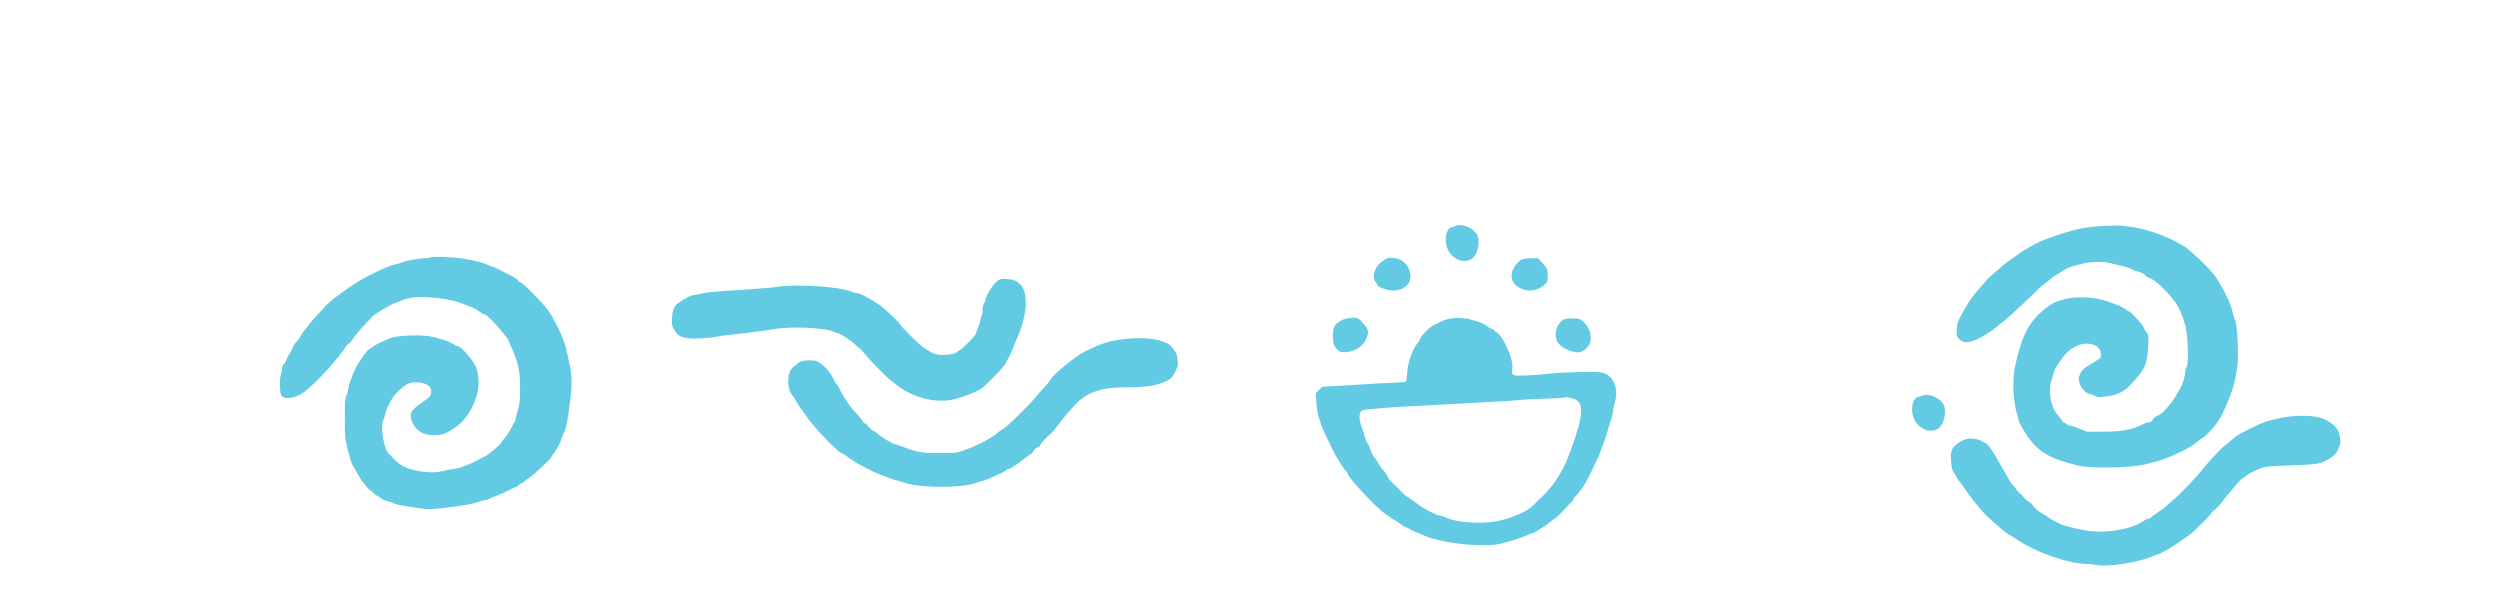
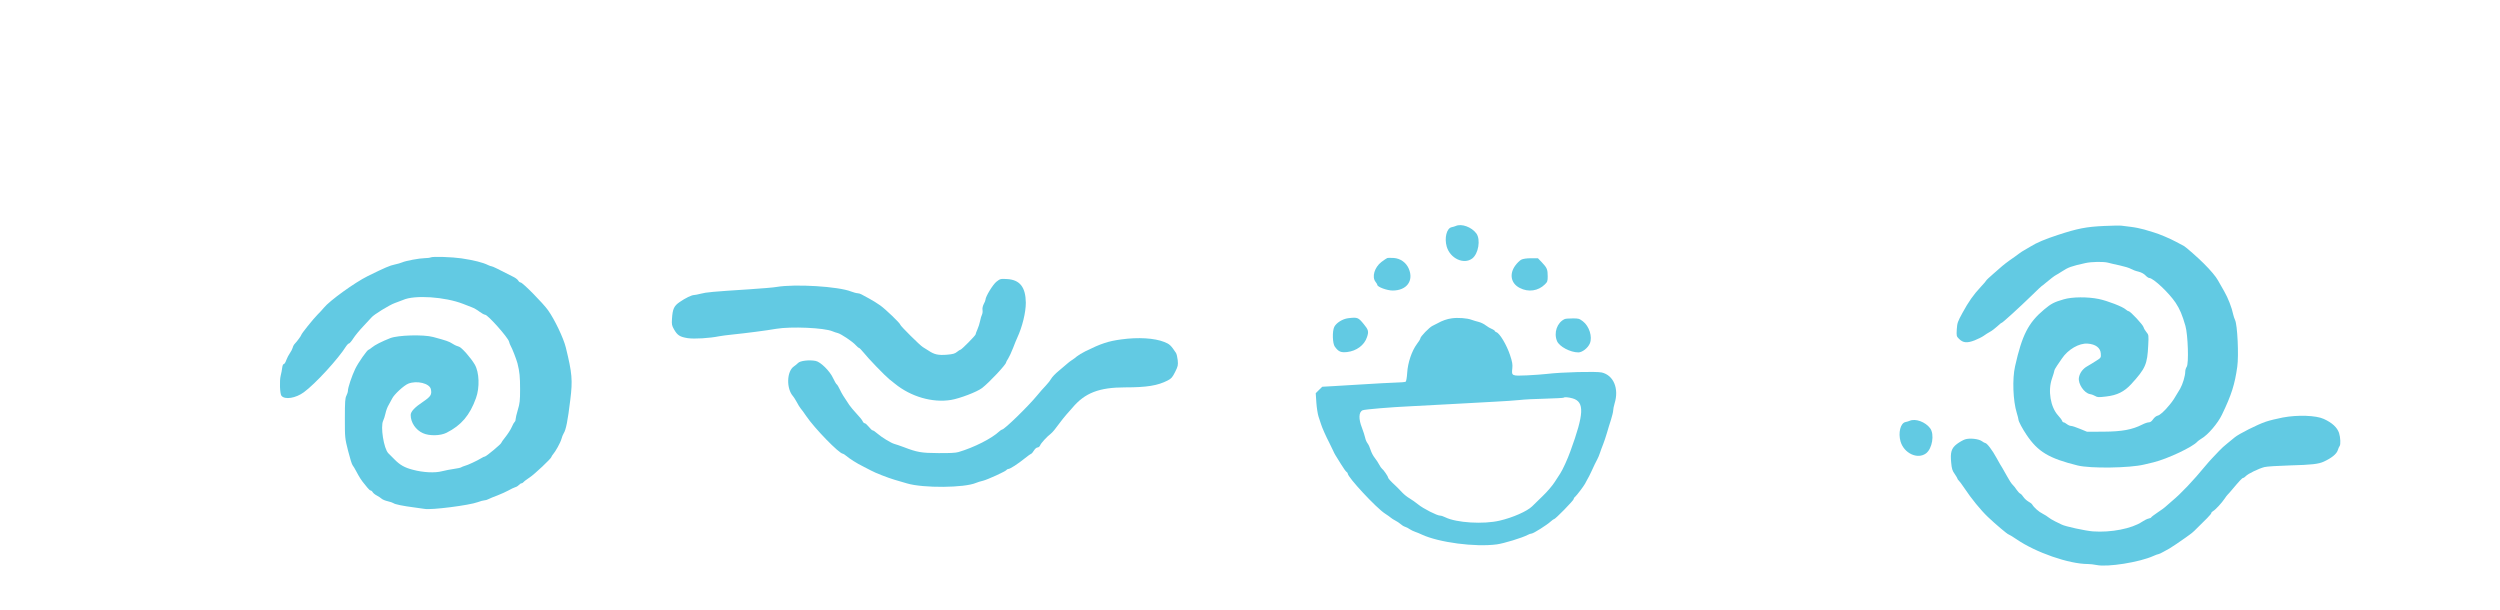
<svg xmlns="http://www.w3.org/2000/svg" viewBox="0 50 2788 340" width="697" height="170">
  <g transform="translate(0,800) scale(0.1,-0.1)" fill="#62CAE3" stroke="none">
    <path d="M16235 6680 c-11 -5 -32 -11 -47 -14 -55 -12 -82 -120 -54 -217 39 -132 190 -202 284 -132 70 53 96 212 46 280 -53 71 -164 112 -229 83z" />
    <path d="M23465 6680 c-200 -9 -295 -28 -515 -100 -141 -46 -239 -87 -305 -129 -27 -17 -59 -35 -70 -41 -11 -5 -38 -23 -60 -39 -22 -17 -66 -49 -99 -71 -32 -23 -70 -52 -85 -65 -14 -13 -61 -53 -103 -90 -43 -37 -78 -70 -78 -74 0 -3 -27 -35 -61 -71 -82 -88 -136 -165 -204 -290 -53 -97 -58 -111 -63 -182 -4 -75 -4 -78 25 -107 45 -45 90 -49 173 -17 38 15 84 38 102 51 18 13 50 34 71 45 21 11 57 39 80 60 23 22 45 40 50 40 9 0 193 167 337 307 58 57 107 103 109 103 2 0 21 15 42 33 55 46 100 81 118 90 9 4 36 21 61 37 77 50 104 60 265 96 71 16 205 18 256 4 20 -6 78 -19 129 -30 51 -11 107 -28 125 -39 17 -10 54 -24 82 -30 32 -8 61 -23 79 -42 15 -16 34 -29 42 -29 45 0 221 -166 295 -277 47 -72 73 -133 109 -258 28 -98 39 -422 14 -456 -9 -13 -16 -36 -16 -52 0 -48 -28 -141 -57 -192 -67 -114 -80 -134 -118 -180 -60 -73 -107 -115 -135 -121 -14 -3 -36 -21 -49 -40 -16 -23 -31 -34 -48 -34 -13 0 -46 -11 -73 -25 -112 -57 -228 -78 -430 -79 l-185 -1 -78 32 c-43 18 -88 33 -100 33 -12 0 -33 9 -47 20 -14 11 -30 20 -37 20 -6 0 -14 8 -17 18 -3 10 -23 36 -44 59 -85 93 -116 277 -68 412 14 41 26 80 26 87 0 7 14 33 30 56 17 24 41 59 54 79 68 102 192 174 287 167 89 -6 143 -47 147 -110 3 -47 3 -47 -50 -81 -29 -19 -74 -46 -100 -61 -51 -28 -86 -77 -94 -128 -11 -68 58 -171 123 -183 20 -3 47 -14 60 -22 22 -14 37 -15 119 -5 124 14 203 53 282 139 159 174 179 220 189 433 6 113 5 116 -20 146 -14 17 -29 42 -32 55 -7 28 -148 179 -167 179 -6 0 -21 9 -32 19 -33 31 -205 97 -302 117 -123 25 -295 24 -389 -4 -108 -31 -140 -48 -218 -113 -177 -148 -247 -285 -325 -634 -32 -140 -23 -385 19 -520 10 -33 19 -67 19 -75 0 -19 44 -101 91 -171 126 -187 249 -261 569 -340 142 -35 578 -29 740 10 25 6 72 17 105 25 156 38 440 172 490 231 6 7 26 21 45 33 74 43 183 171 229 267 107 222 143 337 171 535 18 125 2 470 -25 522 -7 15 -16 42 -20 60 -15 75 -59 188 -100 258 -24 41 -56 97 -70 123 -23 42 -81 112 -161 191 -56 57 -196 180 -216 191 -13 6 -52 28 -88 47 -68 37 -191 89 -250 106 -19 6 -67 20 -106 32 -38 11 -106 25 -150 30 -43 5 -90 11 -104 13 -14 3 -101 1 -195 -3z" />
    <path d="M4805 6330 c-11 -5 -42 -9 -69 -9 -60 -1 -210 -29 -251 -47 -16 -7 -54 -18 -83 -24 -52 -10 -112 -36 -301 -129 -145 -72 -425 -274 -489 -353 -15 -18 -47 -54 -72 -78 -46 -46 -180 -213 -180 -225 0 -8 -49 -75 -72 -98 -10 -10 -21 -30 -24 -45 -4 -15 -18 -42 -31 -60 -13 -18 -31 -53 -40 -77 -8 -25 -21 -45 -28 -45 -8 0 -15 -17 -18 -42 -3 -24 -10 -63 -17 -88 -14 -55 -9 -203 9 -224 38 -46 159 -27 250 40 125 91 384 372 474 517 10 15 23 27 30 27 6 1 28 26 47 56 19 30 70 92 113 137 43 45 84 89 90 97 23 30 198 138 259 160 35 12 77 28 93 35 128 58 468 35 670 -44 28 -10 70 -27 95 -37 25 -9 65 -32 89 -51 24 -18 52 -33 61 -33 30 0 256 -254 267 -300 3 -14 11 -34 17 -45 18 -30 64 -149 77 -197 24 -96 29 -150 29 -289 0 -126 -3 -157 -25 -229 -14 -46 -25 -94 -25 -106 0 -13 -5 -26 -11 -29 -5 -4 -21 -31 -33 -60 -13 -29 -45 -78 -70 -109 -25 -31 -46 -61 -46 -65 0 -12 -167 -151 -182 -152 -7 0 -26 -9 -43 -20 -42 -26 -152 -78 -184 -85 -14 -4 -31 -11 -37 -15 -6 -5 -42 -13 -80 -18 -38 -5 -98 -17 -134 -26 -80 -21 -208 -15 -325 16 -93 24 -144 53 -205 115 -25 25 -56 57 -70 70 -50 52 -89 297 -57 362 8 15 19 52 26 82 6 30 22 73 36 95 13 22 30 54 38 70 21 45 130 146 179 166 95 39 239 4 253 -61 13 -60 -1 -82 -85 -139 -95 -63 -140 -111 -140 -149 0 -84 56 -167 137 -203 70 -32 194 -30 263 5 164 83 259 194 328 386 43 117 37 288 -13 374 -45 77 -149 194 -177 200 -15 3 -47 17 -70 32 -42 27 -70 36 -218 76 -108 29 -391 21 -478 -13 -94 -37 -171 -76 -203 -103 -17 -14 -34 -26 -38 -26 -15 0 -118 -147 -150 -215 -38 -79 -81 -208 -81 -243 0 -13 -8 -37 -17 -55 -14 -27 -17 -64 -17 -252 0 -219 0 -220 36 -363 20 -79 42 -151 50 -160 8 -9 27 -42 43 -72 28 -54 57 -100 83 -130 7 -8 24 -30 38 -47 14 -18 31 -33 37 -33 7 0 18 -9 24 -20 7 -11 27 -27 45 -36 18 -9 42 -25 53 -35 11 -10 42 -23 70 -29 27 -6 55 -16 62 -21 15 -13 109 -32 233 -48 52 -7 104 -14 114 -16 73 -15 501 40 594 75 29 11 62 20 73 20 12 0 33 6 47 14 15 8 61 27 102 42 41 16 96 41 123 56 26 15 58 30 71 34 14 3 32 14 42 25 9 10 23 19 29 19 7 0 19 7 26 16 7 9 37 31 65 49 53 34 244 214 244 230 0 5 7 16 15 25 30 34 85 133 96 174 6 22 17 51 25 63 26 41 45 136 74 375 27 218 21 294 -50 583 -25 103 -125 313 -198 415 -56 79 -284 310 -306 310 -8 0 -20 9 -26 20 -6 11 -27 28 -48 39 -177 91 -239 121 -249 121 -6 0 -24 6 -40 14 -58 29 -158 54 -298 75 -101 15 -316 22 -340 11z" />
    <path d="M15470 6322 c-8 -3 -37 -23 -65 -44 -77 -60 -108 -166 -65 -221 11 -14 20 -29 20 -34 0 -23 108 -63 171 -63 157 0 237 109 180 243 -30 69 -92 114 -166 120 -33 2 -67 2 -75 -1z" />
    <path d="M16965 6304 c-16 -8 -47 -38 -67 -66 -69 -95 -48 -201 52 -250 95 -49 204 -33 278 40 29 28 32 37 32 91 0 76 -8 95 -64 154 l-45 47 -78 0 c-49 0 -89 -6 -108 -16z" />
    <path d="M11113 6059 c-40 -31 -123 -167 -123 -202 0 -7 -8 -28 -19 -47 -11 -22 -17 -47 -14 -66 3 -18 0 -41 -6 -53 -6 -11 -16 -43 -21 -71 -5 -27 -19 -70 -30 -94 -11 -25 -20 -49 -20 -55 0 -12 -157 -171 -169 -171 -5 0 -22 -11 -38 -24 -24 -20 -45 -26 -115 -32 -95 -7 -138 2 -202 45 -21 14 -50 32 -64 40 -29 16 -252 237 -252 250 0 15 -163 172 -225 216 -33 23 -88 58 -123 76 -35 19 -73 40 -85 46 -12 7 -32 13 -44 13 -12 0 -44 9 -71 19 -143 57 -625 86 -832 51 -30 -6 -165 -17 -300 -26 -417 -27 -483 -33 -543 -49 -32 -8 -66 -15 -76 -15 -28 0 -99 -35 -161 -78 -64 -44 -79 -77 -86 -187 -4 -63 -2 -75 23 -119 38 -66 65 -83 152 -97 74 -11 242 -1 351 21 25 5 95 14 155 20 130 13 381 45 480 63 165 28 539 12 630 -28 17 -7 42 -16 57 -19 35 -8 166 -95 201 -135 15 -17 32 -31 37 -31 5 0 28 -24 51 -52 48 -62 242 -262 285 -296 16 -12 45 -35 64 -51 178 -145 418 -215 626 -181 96 16 289 89 345 132 78 59 269 263 269 286 0 5 10 24 23 43 12 19 37 72 55 119 18 47 39 99 47 115 56 120 95 281 95 389 -2 174 -67 256 -209 264 -73 4 -77 3 -118 -29z" />
    <path d="M15033 5651 c-61 -8 -130 -51 -153 -96 -24 -48 -20 -186 6 -221 42 -57 66 -67 137 -60 105 12 193 77 222 167 21 62 16 81 -36 144 -62 76 -70 79 -176 66z" />
    <path d="M16190 5650 c-52 -7 -105 -25 -160 -56 -14 -7 -39 -20 -55 -28 -35 -16 -135 -120 -135 -139 0 -7 -17 -36 -39 -64 -57 -77 -101 -207 -108 -321 -3 -51 -11 -96 -17 -99 -6 -4 -60 -9 -121 -10 -60 -2 -211 -10 -335 -18 -124 -8 -281 -17 -349 -21 l-125 -7 -37 -36 -36 -36 7 -105 c4 -58 15 -127 24 -155 9 -27 22 -66 28 -85 11 -37 56 -139 91 -205 23 -46 30 -60 46 -95 6 -14 16 -34 23 -45 7 -11 35 -56 62 -100 27 -44 55 -84 63 -88 7 -4 13 -13 13 -18 0 -42 320 -385 415 -446 27 -18 57 -38 65 -46 8 -8 31 -22 50 -32 19 -9 46 -28 60 -40 14 -13 36 -26 50 -30 14 -4 37 -16 52 -27 15 -10 42 -23 60 -29 18 -6 51 -19 73 -30 191 -89 596 -142 837 -110 77 10 286 74 343 105 17 9 37 16 46 16 19 0 173 97 212 134 16 14 32 26 37 26 15 0 220 210 220 225 0 7 7 19 17 26 18 16 92 113 109 144 6 11 16 31 24 45 7 14 17 32 22 40 5 8 18 35 29 60 23 51 43 93 63 130 8 14 21 45 29 70 8 25 24 68 35 95 11 28 30 84 42 125 12 41 32 109 46 150 13 42 24 87 24 101 0 14 7 50 16 80 51 165 -11 314 -143 345 -61 14 -449 4 -613 -16 -41 -5 -139 -12 -218 -16 -173 -8 -176 -6 -167 75 5 47 1 72 -25 151 -38 114 -115 243 -152 255 -10 4 -18 10 -18 14 0 5 -15 14 -32 22 -18 7 -49 25 -68 40 -19 15 -55 33 -80 39 -25 6 -61 17 -80 24 -47 18 -152 26 -220 16z m1349 -893 c133 -40 127 -171 -27 -592 -31 -86 -85 -204 -112 -245 -10 -14 -37 -56 -61 -94 -24 -39 -84 -109 -134 -157 -49 -49 -103 -101 -120 -117 -56 -54 -214 -124 -360 -158 -182 -43 -484 -24 -607 37 -21 11 -47 19 -59 19 -33 0 -187 78 -243 124 -28 23 -71 53 -96 68 -25 14 -61 43 -80 63 -19 20 -42 44 -50 52 -8 9 -23 23 -33 32 -43 39 -77 76 -77 85 0 13 -52 89 -68 99 -6 4 -21 25 -31 45 -10 20 -33 55 -50 76 -17 21 -38 61 -46 88 -8 27 -23 60 -34 74 -11 14 -23 42 -27 63 -4 20 -20 69 -35 109 -40 100 -37 179 8 197 26 10 307 34 543 45 113 6 324 17 470 25 146 9 351 20 455 25 105 5 231 14 280 19 50 6 179 13 289 15 109 3 201 8 204 11 9 9 55 5 101 -8z" />
    <path d="M17450 5642 c-85 -38 -125 -153 -86 -246 26 -61 148 -126 238 -126 44 0 107 50 128 100 31 74 -7 193 -78 247 -40 30 -49 33 -115 32 -40 0 -79 -3 -87 -7z" />
    <path d="M12505 5415 c-144 -19 -228 -47 -400 -132 -38 -19 -81 -45 -95 -57 -14 -12 -38 -31 -55 -41 -16 -10 -41 -29 -55 -42 -14 -12 -55 -48 -93 -79 -37 -30 -74 -69 -83 -86 -9 -17 -36 -52 -60 -77 -25 -25 -68 -75 -97 -110 -100 -122 -366 -381 -391 -381 -5 0 -20 -10 -32 -21 -84 -79 -281 -179 -454 -230 -31 -10 -100 -13 -225 -12 -192 1 -236 9 -390 68 -38 14 -84 30 -100 34 -38 10 -144 75 -193 118 -20 18 -42 33 -49 33 -7 0 -27 18 -44 40 -18 22 -38 40 -46 40 -7 0 -18 10 -23 23 -5 12 -34 49 -66 82 -31 33 -68 77 -83 99 -64 95 -82 124 -105 172 -13 28 -29 55 -36 59 -6 4 -24 35 -40 69 -36 79 -140 181 -194 191 -71 14 -173 2 -196 -23 -12 -12 -32 -29 -46 -38 -81 -54 -87 -248 -9 -334 8 -9 26 -38 41 -65 14 -28 34 -59 43 -70 10 -11 38 -49 62 -85 92 -136 368 -420 409 -420 5 0 19 -9 32 -20 43 -36 124 -88 194 -122 38 -19 78 -40 89 -46 47 -26 186 -80 260 -102 44 -12 107 -31 140 -41 180 -54 641 -50 770 6 17 7 51 18 78 24 52 13 251 104 262 120 3 6 13 11 20 11 19 0 105 55 184 119 35 28 67 51 71 51 5 0 18 16 30 35 13 21 30 35 41 35 11 0 23 10 29 24 8 23 77 98 116 127 11 8 29 28 42 44 89 117 116 152 133 170 11 11 41 46 68 77 139 166 298 228 588 228 244 0 364 20 475 77 41 21 53 35 83 95 32 64 34 75 29 131 -4 34 -12 71 -20 82 -56 84 -71 98 -129 121 -110 44 -292 55 -480 29z" />
    <path d="M25458 4544 c-64 -12 -149 -33 -190 -47 -93 -31 -302 -137 -346 -174 -17 -15 -55 -46 -83 -68 -29 -22 -70 -60 -93 -85 -23 -24 -57 -60 -76 -80 -19 -20 -53 -58 -75 -85 -135 -164 -273 -310 -370 -390 -38 -32 -74 -64 -80 -70 -5 -6 -43 -33 -82 -59 -40 -27 -73 -52 -73 -56 0 -4 -13 -10 -29 -13 -16 -3 -49 -20 -73 -36 -113 -76 -348 -122 -548 -107 -81 6 -312 56 -348 76 -9 5 -42 21 -72 35 -30 15 -64 35 -75 45 -11 10 -40 28 -65 41 -42 20 -98 70 -117 103 -4 8 -24 23 -43 33 -19 11 -44 34 -55 51 -11 17 -27 34 -35 37 -8 3 -26 22 -40 42 -13 21 -34 47 -46 58 -12 11 -39 52 -59 90 -21 39 -45 81 -54 95 -10 14 -39 65 -66 114 -46 85 -107 166 -127 166 -5 0 -21 9 -36 20 -36 26 -136 37 -188 20 -21 -7 -62 -30 -90 -51 -63 -48 -76 -93 -64 -212 6 -65 13 -87 39 -123 17 -25 31 -48 31 -53 0 -5 7 -14 15 -21 8 -7 36 -45 62 -84 77 -116 182 -245 263 -322 83 -79 219 -194 230 -194 4 0 44 -24 87 -53 217 -149 587 -277 798 -277 24 0 67 -5 96 -11 122 -26 480 31 634 101 24 11 49 20 55 20 6 0 32 12 58 27 26 14 56 31 67 37 24 14 126 82 165 111 15 11 40 29 56 40 16 11 41 31 55 45 128 124 189 187 189 197 0 7 9 17 20 23 26 14 97 91 129 139 13 20 29 41 35 46 6 6 25 26 41 46 88 105 120 139 130 139 7 0 20 10 31 21 22 25 142 83 206 100 24 7 156 15 293 19 233 6 312 15 370 42 89 41 142 85 156 127 6 20 15 40 20 46 14 15 10 97 -6 147 -22 62 -76 113 -170 156 -85 40 -293 47 -457 16z" />
-     <path transform="translate(5201,-1893)" d="M16235 6680 c-11 -5 -32 -11 -47 -14 -55 -12 -82 -120 -54 -217 39 -132 190 -202 284 -132 70 53 96 212 46 280 -53 71 -164 112 -229 83z" />
+     <path transform="translate(5061,-2173)" d="M16235 6680 c-11 -5 -32 -11 -47 -14 -55 -12 -82 -120 -54 -217 39 -132 190 -202 284 -132 70 53 96 212 46 280 -53 71 -164 112 -229 83z" />
  </g>
</svg>
